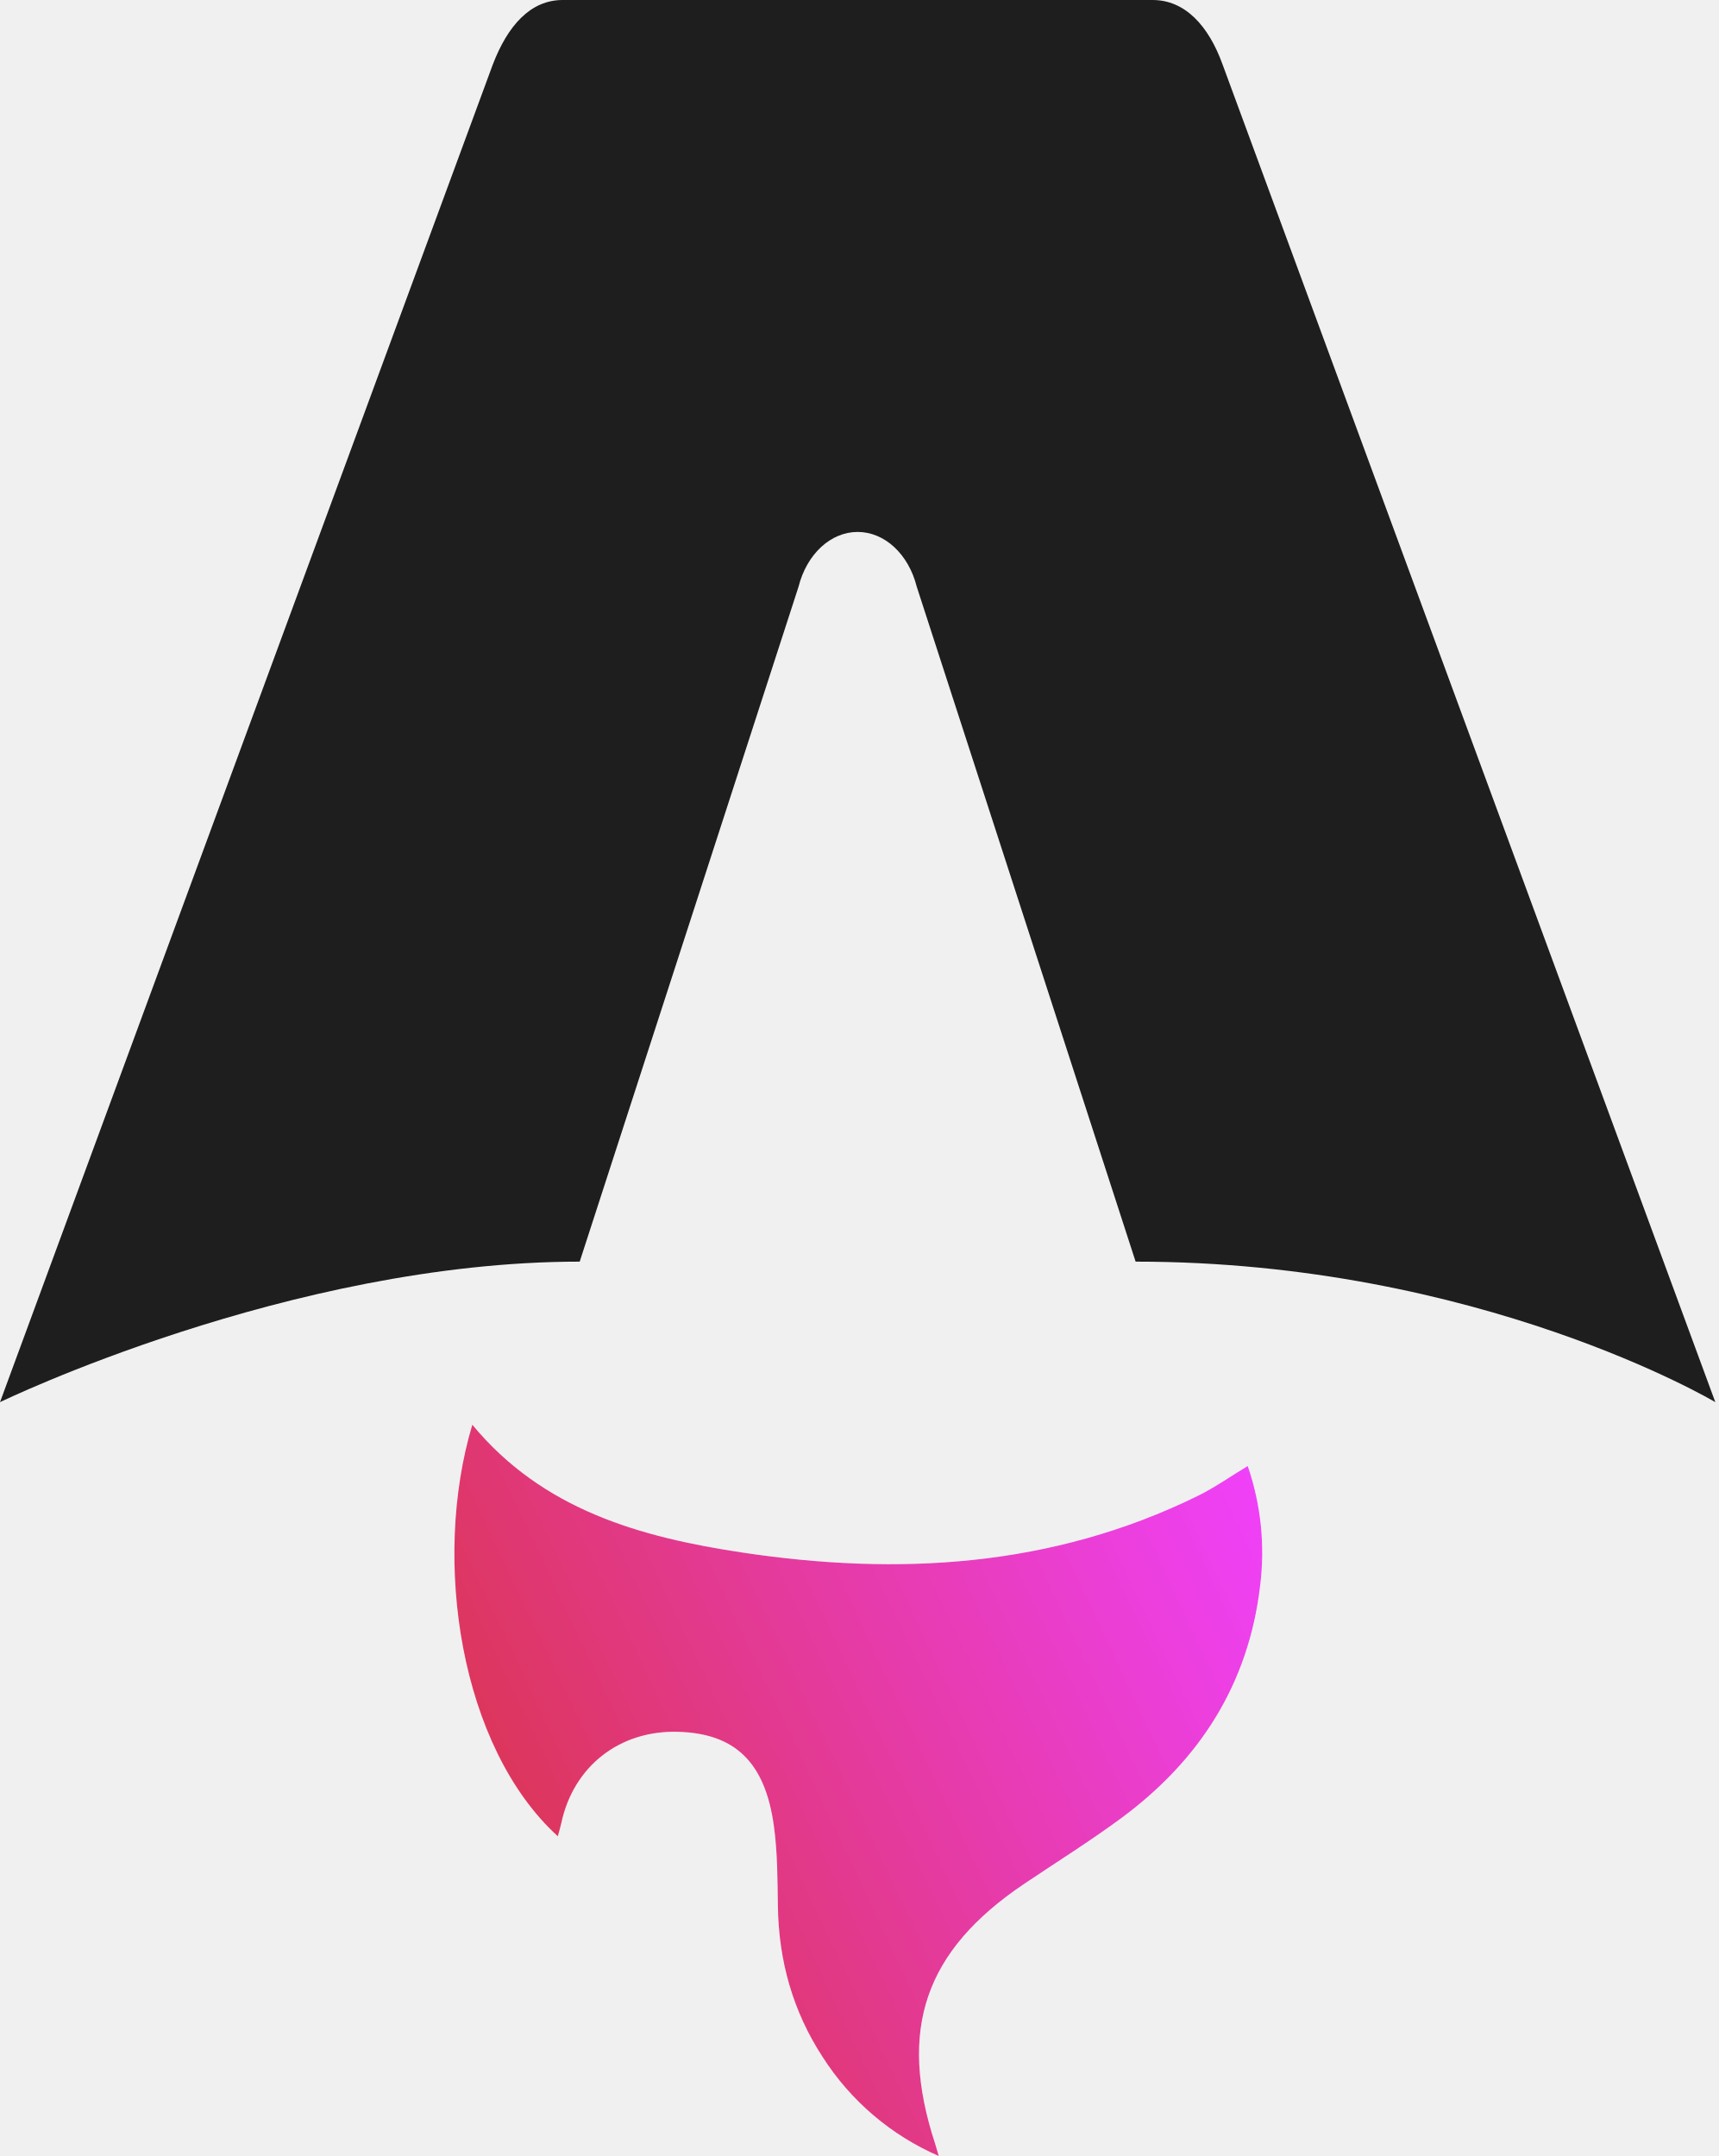
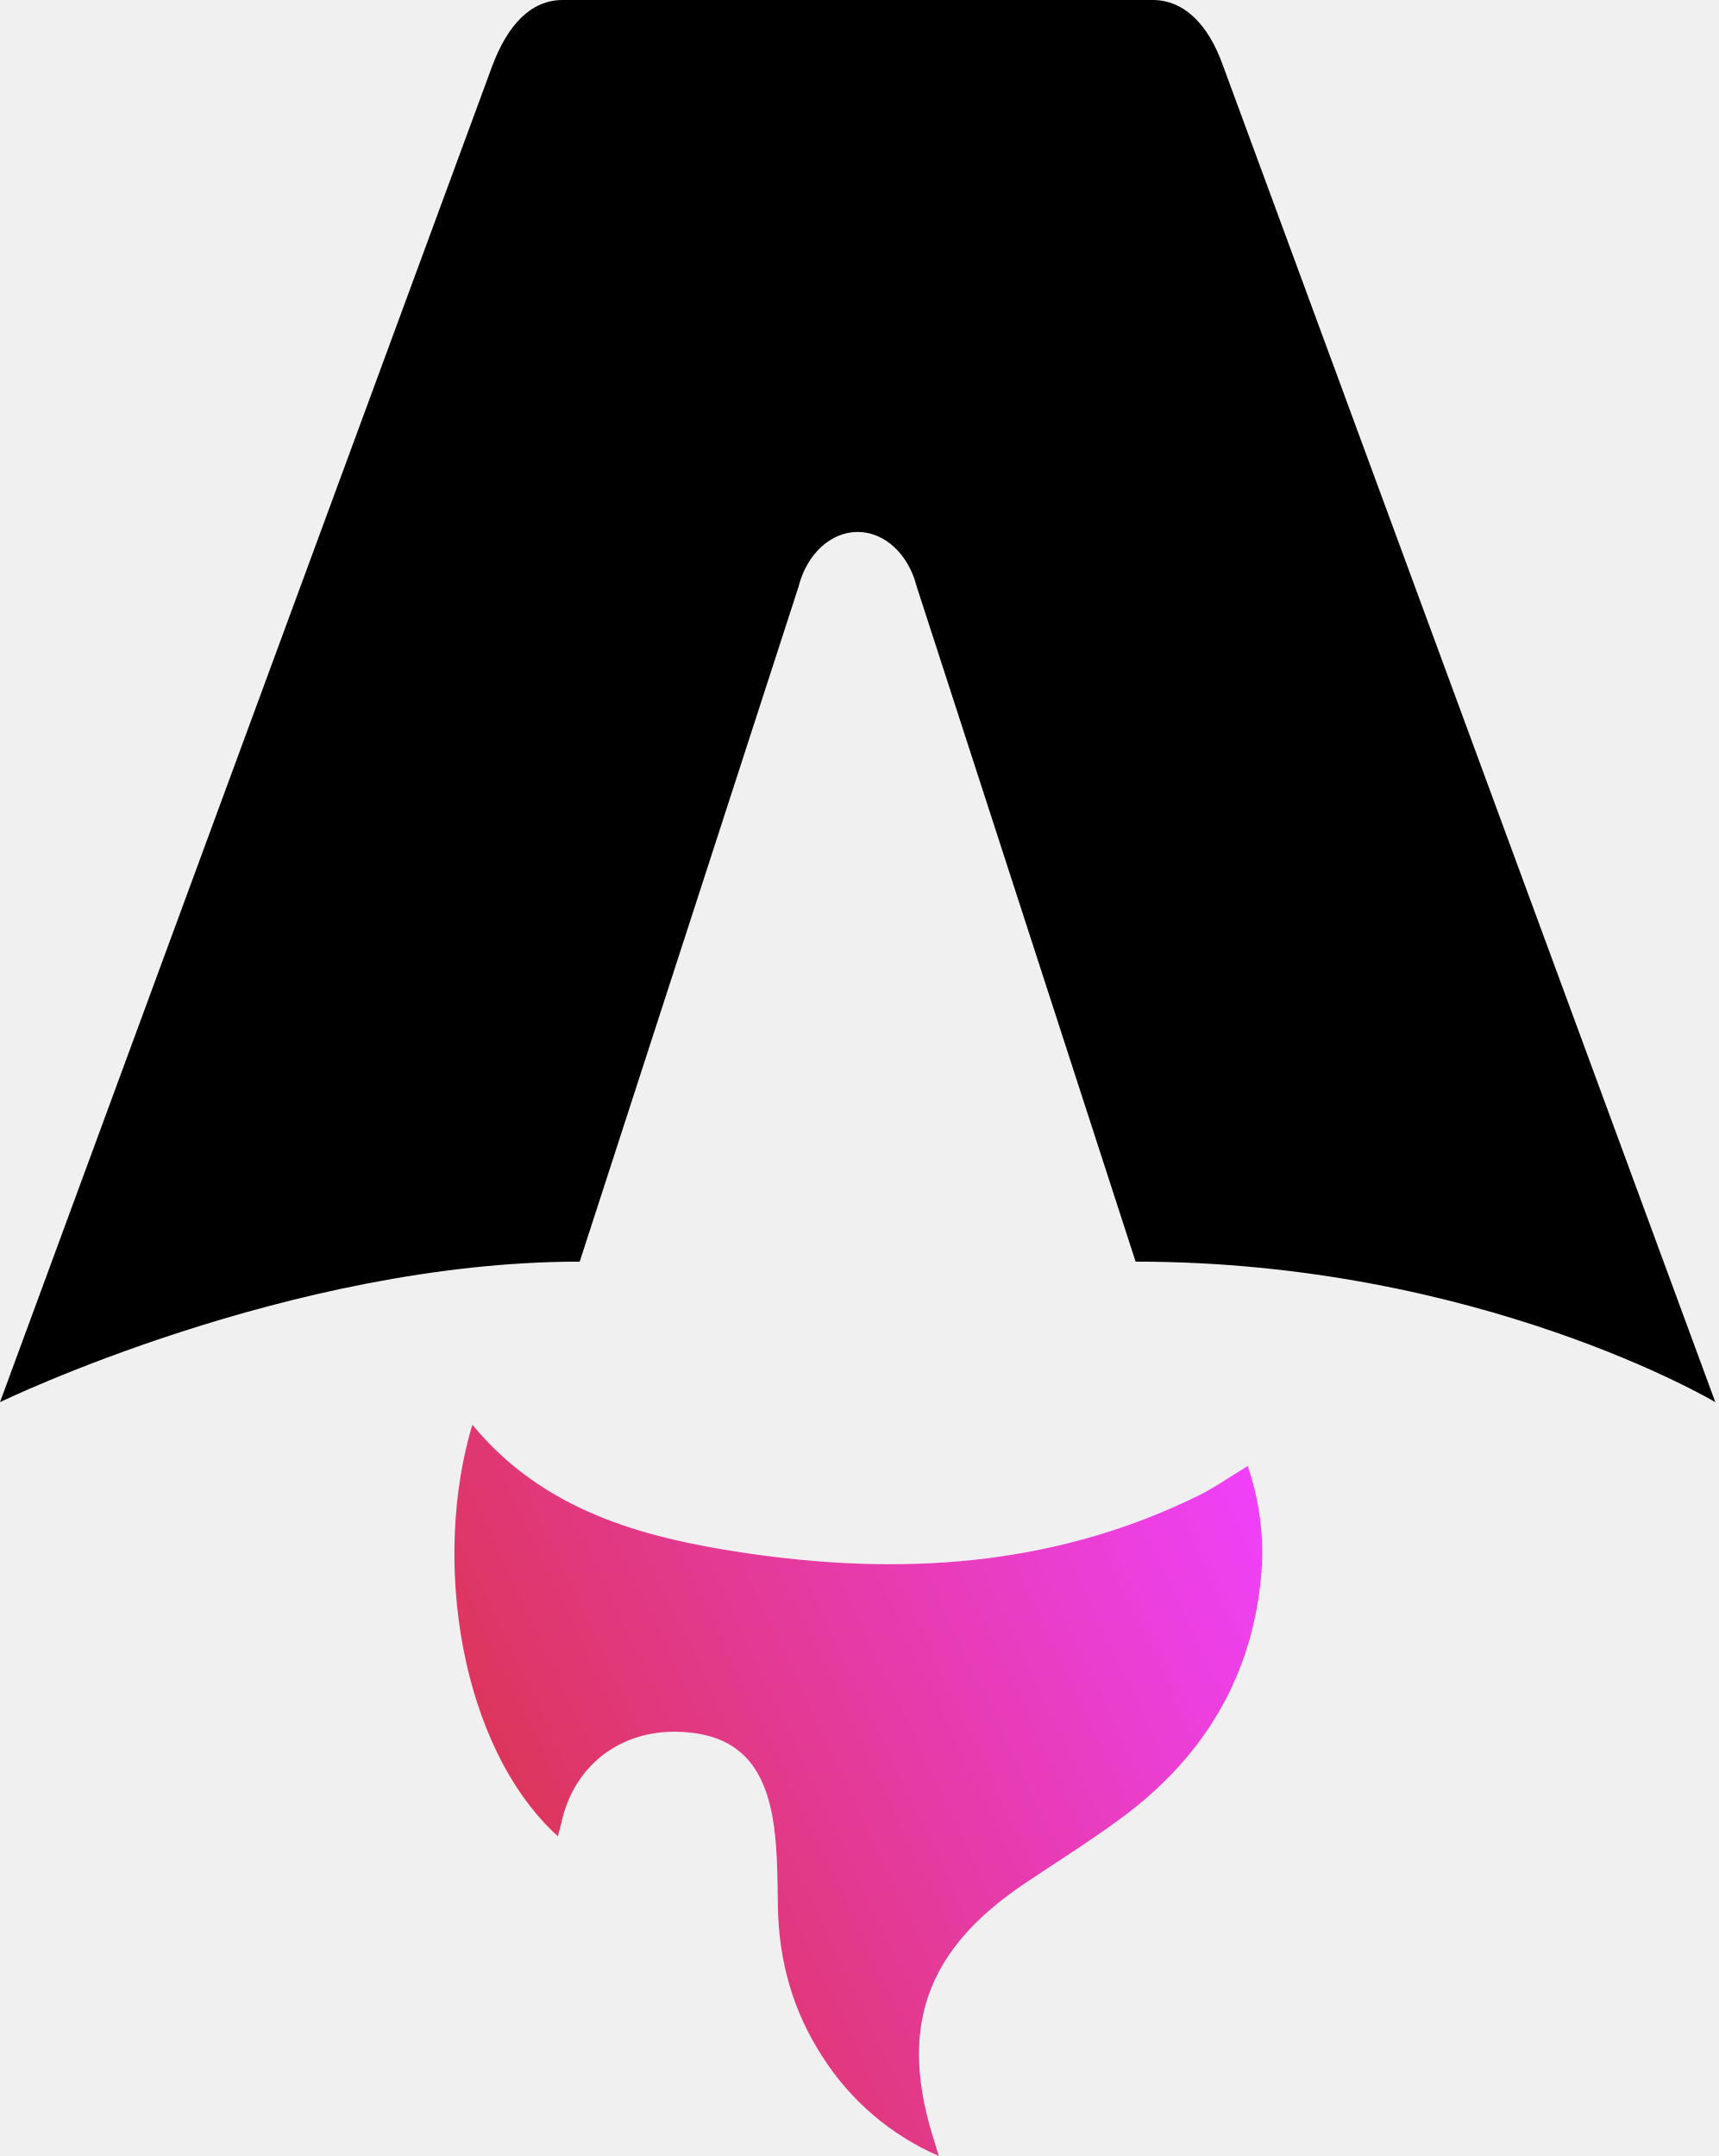
<svg xmlns="http://www.w3.org/2000/svg" width="55" height="69" fill="none">
  <g clip-path="url(#a)">
    <path fill="#fff" d="M17.852 58.77c-3.128-2.85-4.04-8.836-2.738-13.174 2.26 2.735 5.39 3.601 8.633 4.09 5.007.755 9.923.473 14.574-1.808.532-.26 1.023-.608 1.605-.96a8.507 8.507 0 0 1 .397 3.832c-.37 3.157-1.947 5.596-4.455 7.445-1.002.74-2.063 1.4-3.099 2.098-3.181 2.143-4.042 4.656-2.847 8.311.029.09.054.179.118.396a8.367 8.367 0 0 1-3.715-3.167c-.955-1.464-1.409-3.083-1.433-4.835-.012-.853-.012-1.713-.127-2.554-.28-2.05-1.246-2.967-3.065-3.02-1.866-.054-3.343 1.096-3.735 2.907-.03.139-.073.276-.116.438l.003.001" />
    <path fill="url(#b)" d="M17.852 58.77c-3.128-2.85-4.04-8.836-2.738-13.174 2.26 2.735 5.39 3.601 8.633 4.09 5.007.755 9.923.473 14.574-1.808.532-.26 1.023-.608 1.605-.96a8.507 8.507 0 0 1 .397 3.832c-.37 3.157-1.947 5.596-4.455 7.445-1.002.74-2.063 1.4-3.099 2.098-3.181 2.143-4.042 4.656-2.847 8.311.029.09.054.179.118.396a8.367 8.367 0 0 1-3.715-3.167c-.955-1.464-1.409-3.083-1.433-4.835-.012-.853-.012-1.713-.127-2.554-.28-2.05-1.246-2.967-3.065-3.02-1.866-.054-3.343 1.096-3.735 2.907-.03.139-.073.276-.116.438l.003.001" />
-     <path fill="#1E1E1E" d="M0 44.874s9.262-4.497 18.55-4.497l7.002-21.598c.263-1.045 1.028-1.755 1.892-1.755.864 0 1.63.71 1.892 1.755l7.003 21.598c11 0 18.55 4.497 18.55 4.497S39.156 2.162 39.126 2.076C38.674.813 37.912 0 36.884 0H18.006c-1.028 0-1.76.813-2.241 2.076C15.73 2.16 0 44.874 0 44.874" />
+     <path fill="#000" d="M0 44.874s9.262-4.497 18.55-4.497l7.002-21.598c.263-1.045 1.028-1.755 1.892-1.755.864 0 1.63.71 1.892 1.755l7.003 21.598c11 0 18.55 4.497 18.55 4.497S39.156 2.162 39.126 2.076C38.674.813 37.912 0 36.884 0H18.006c-1.028 0-1.76.813-2.241 2.076C15.73 2.16 0 44.874 0 44.874" />
  </g>
  <defs>
    <linearGradient id="b" x1="14.54" x2="44.703" y1="69" y2="54.699" gradientUnits="userSpaceOnUse">
      <stop stop-color="#D83333" />
      <stop offset="1" stop-color="#F041FF" />
    </linearGradient>
    <clipPath id="a">
      <path fill="#fff" d="M0 0h55v69H0z" />
    </clipPath>
  </defs>
</svg>
